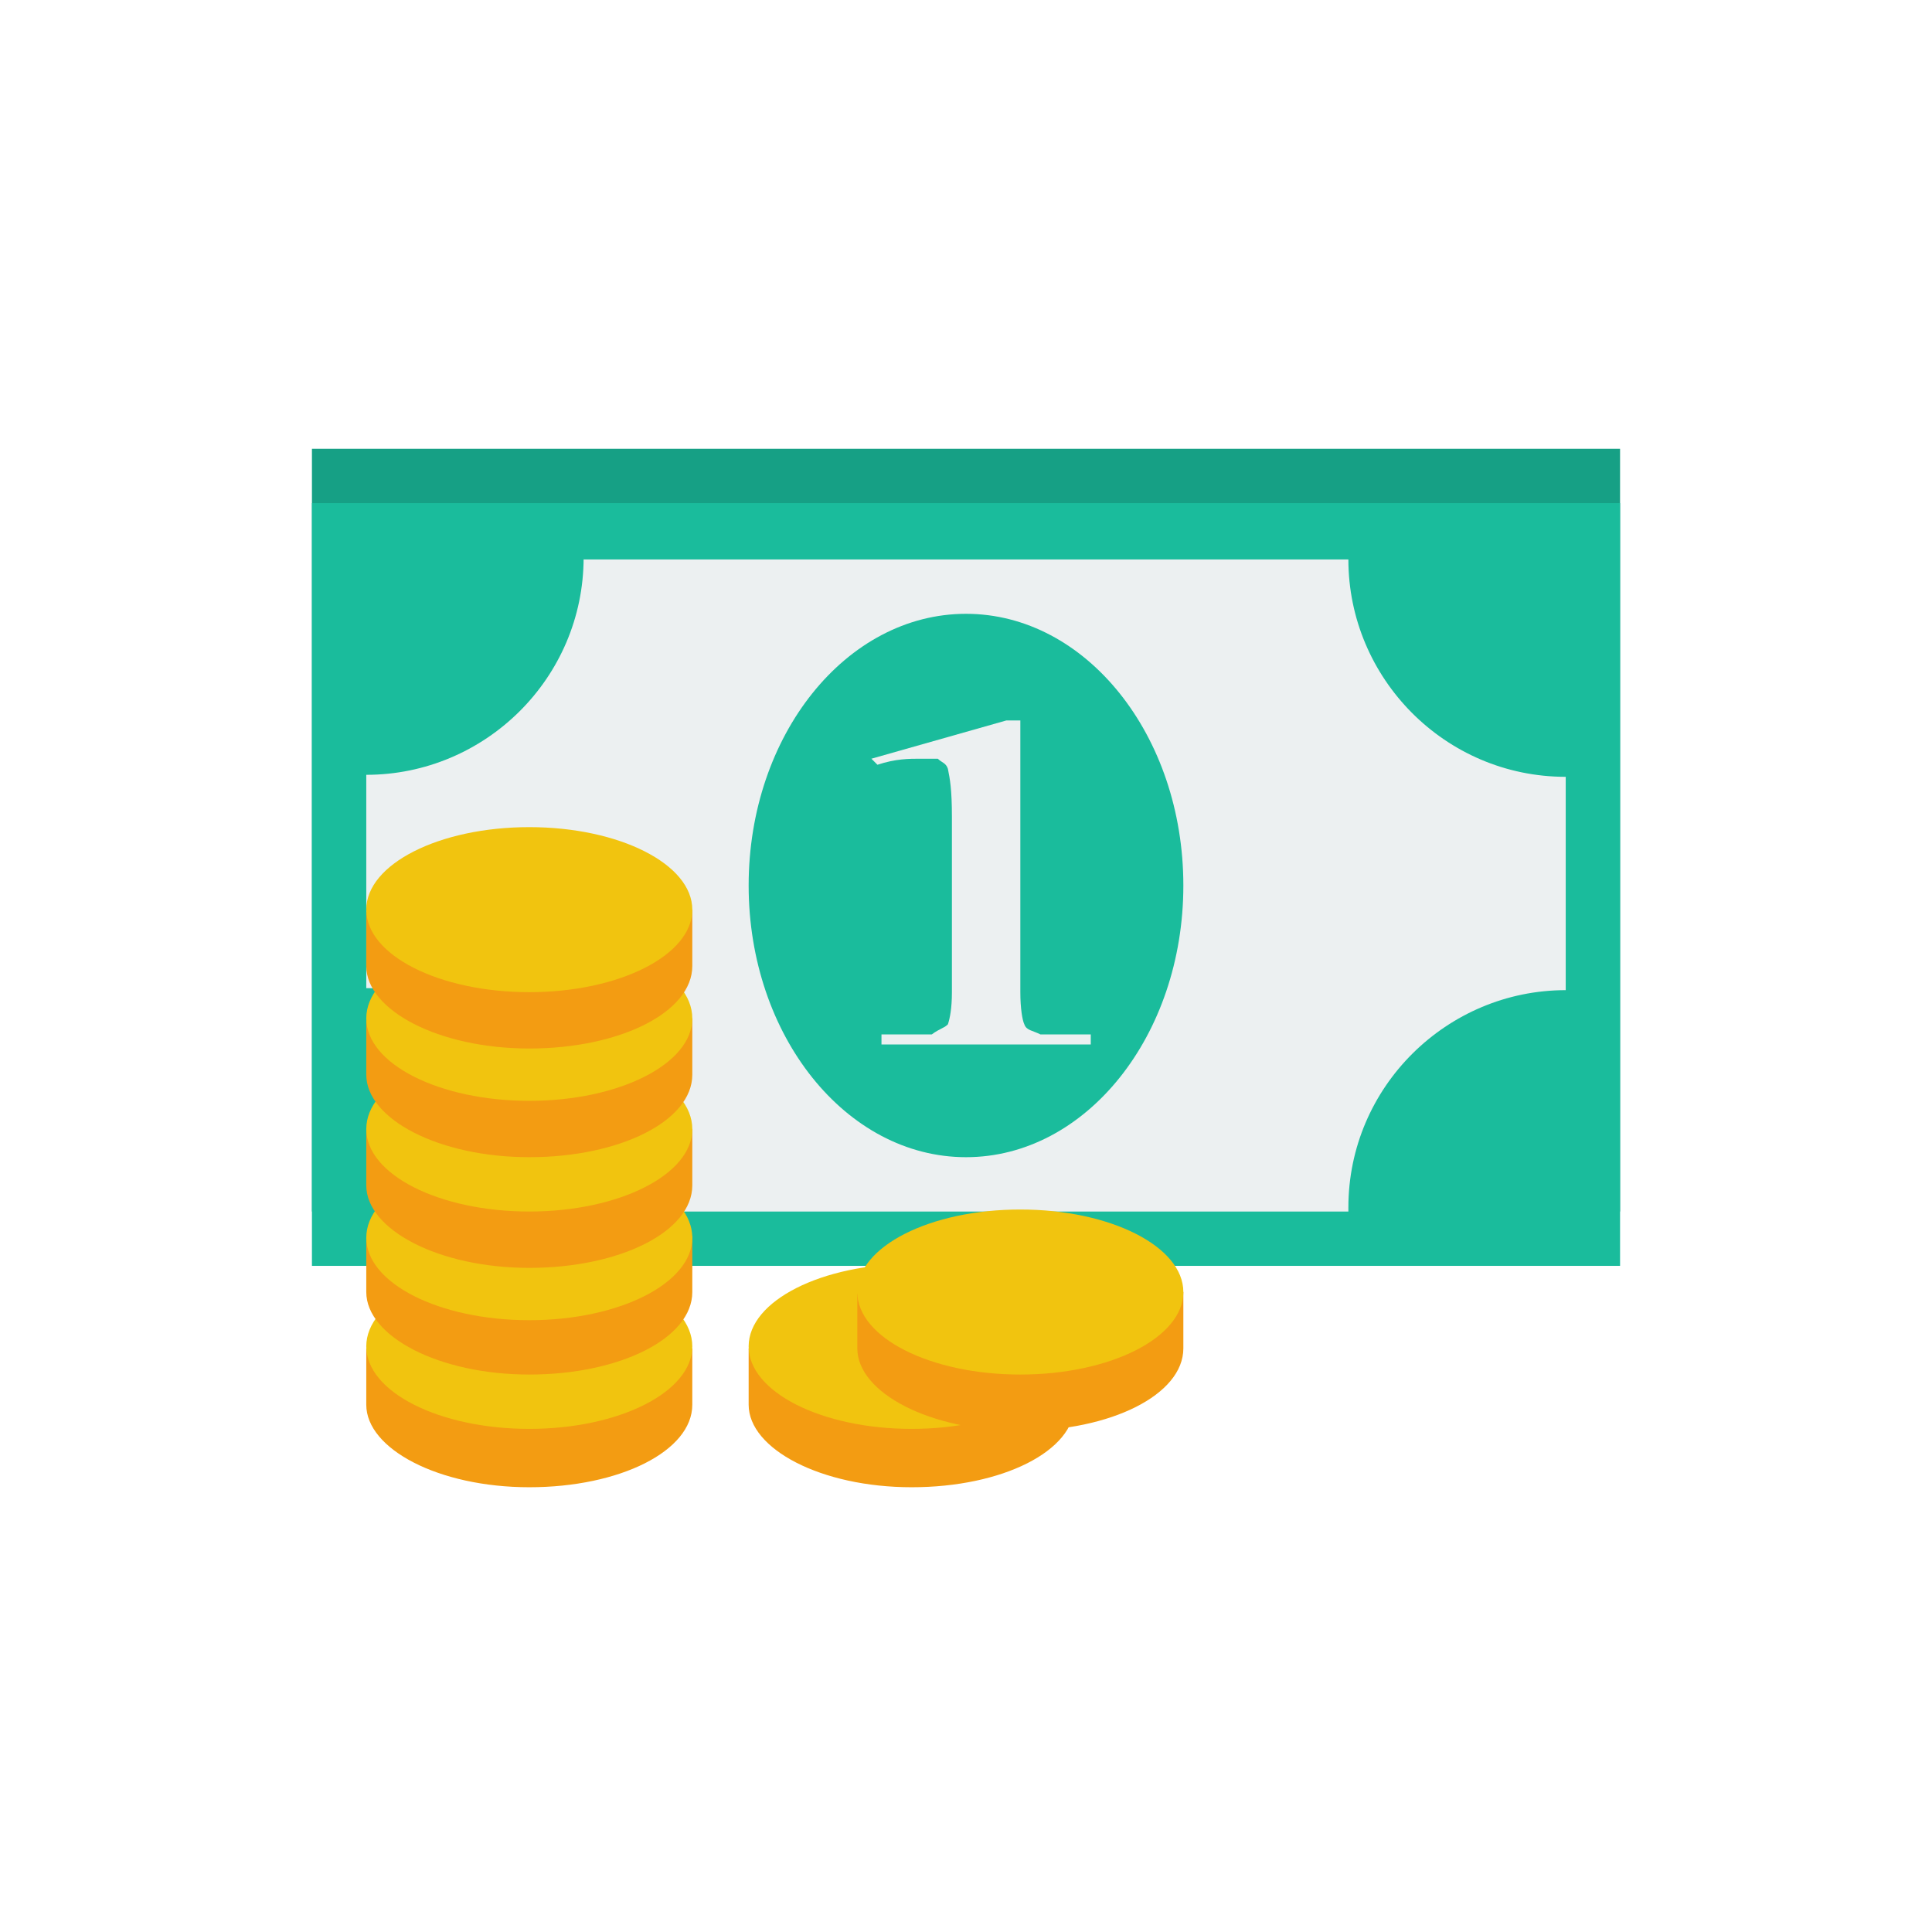
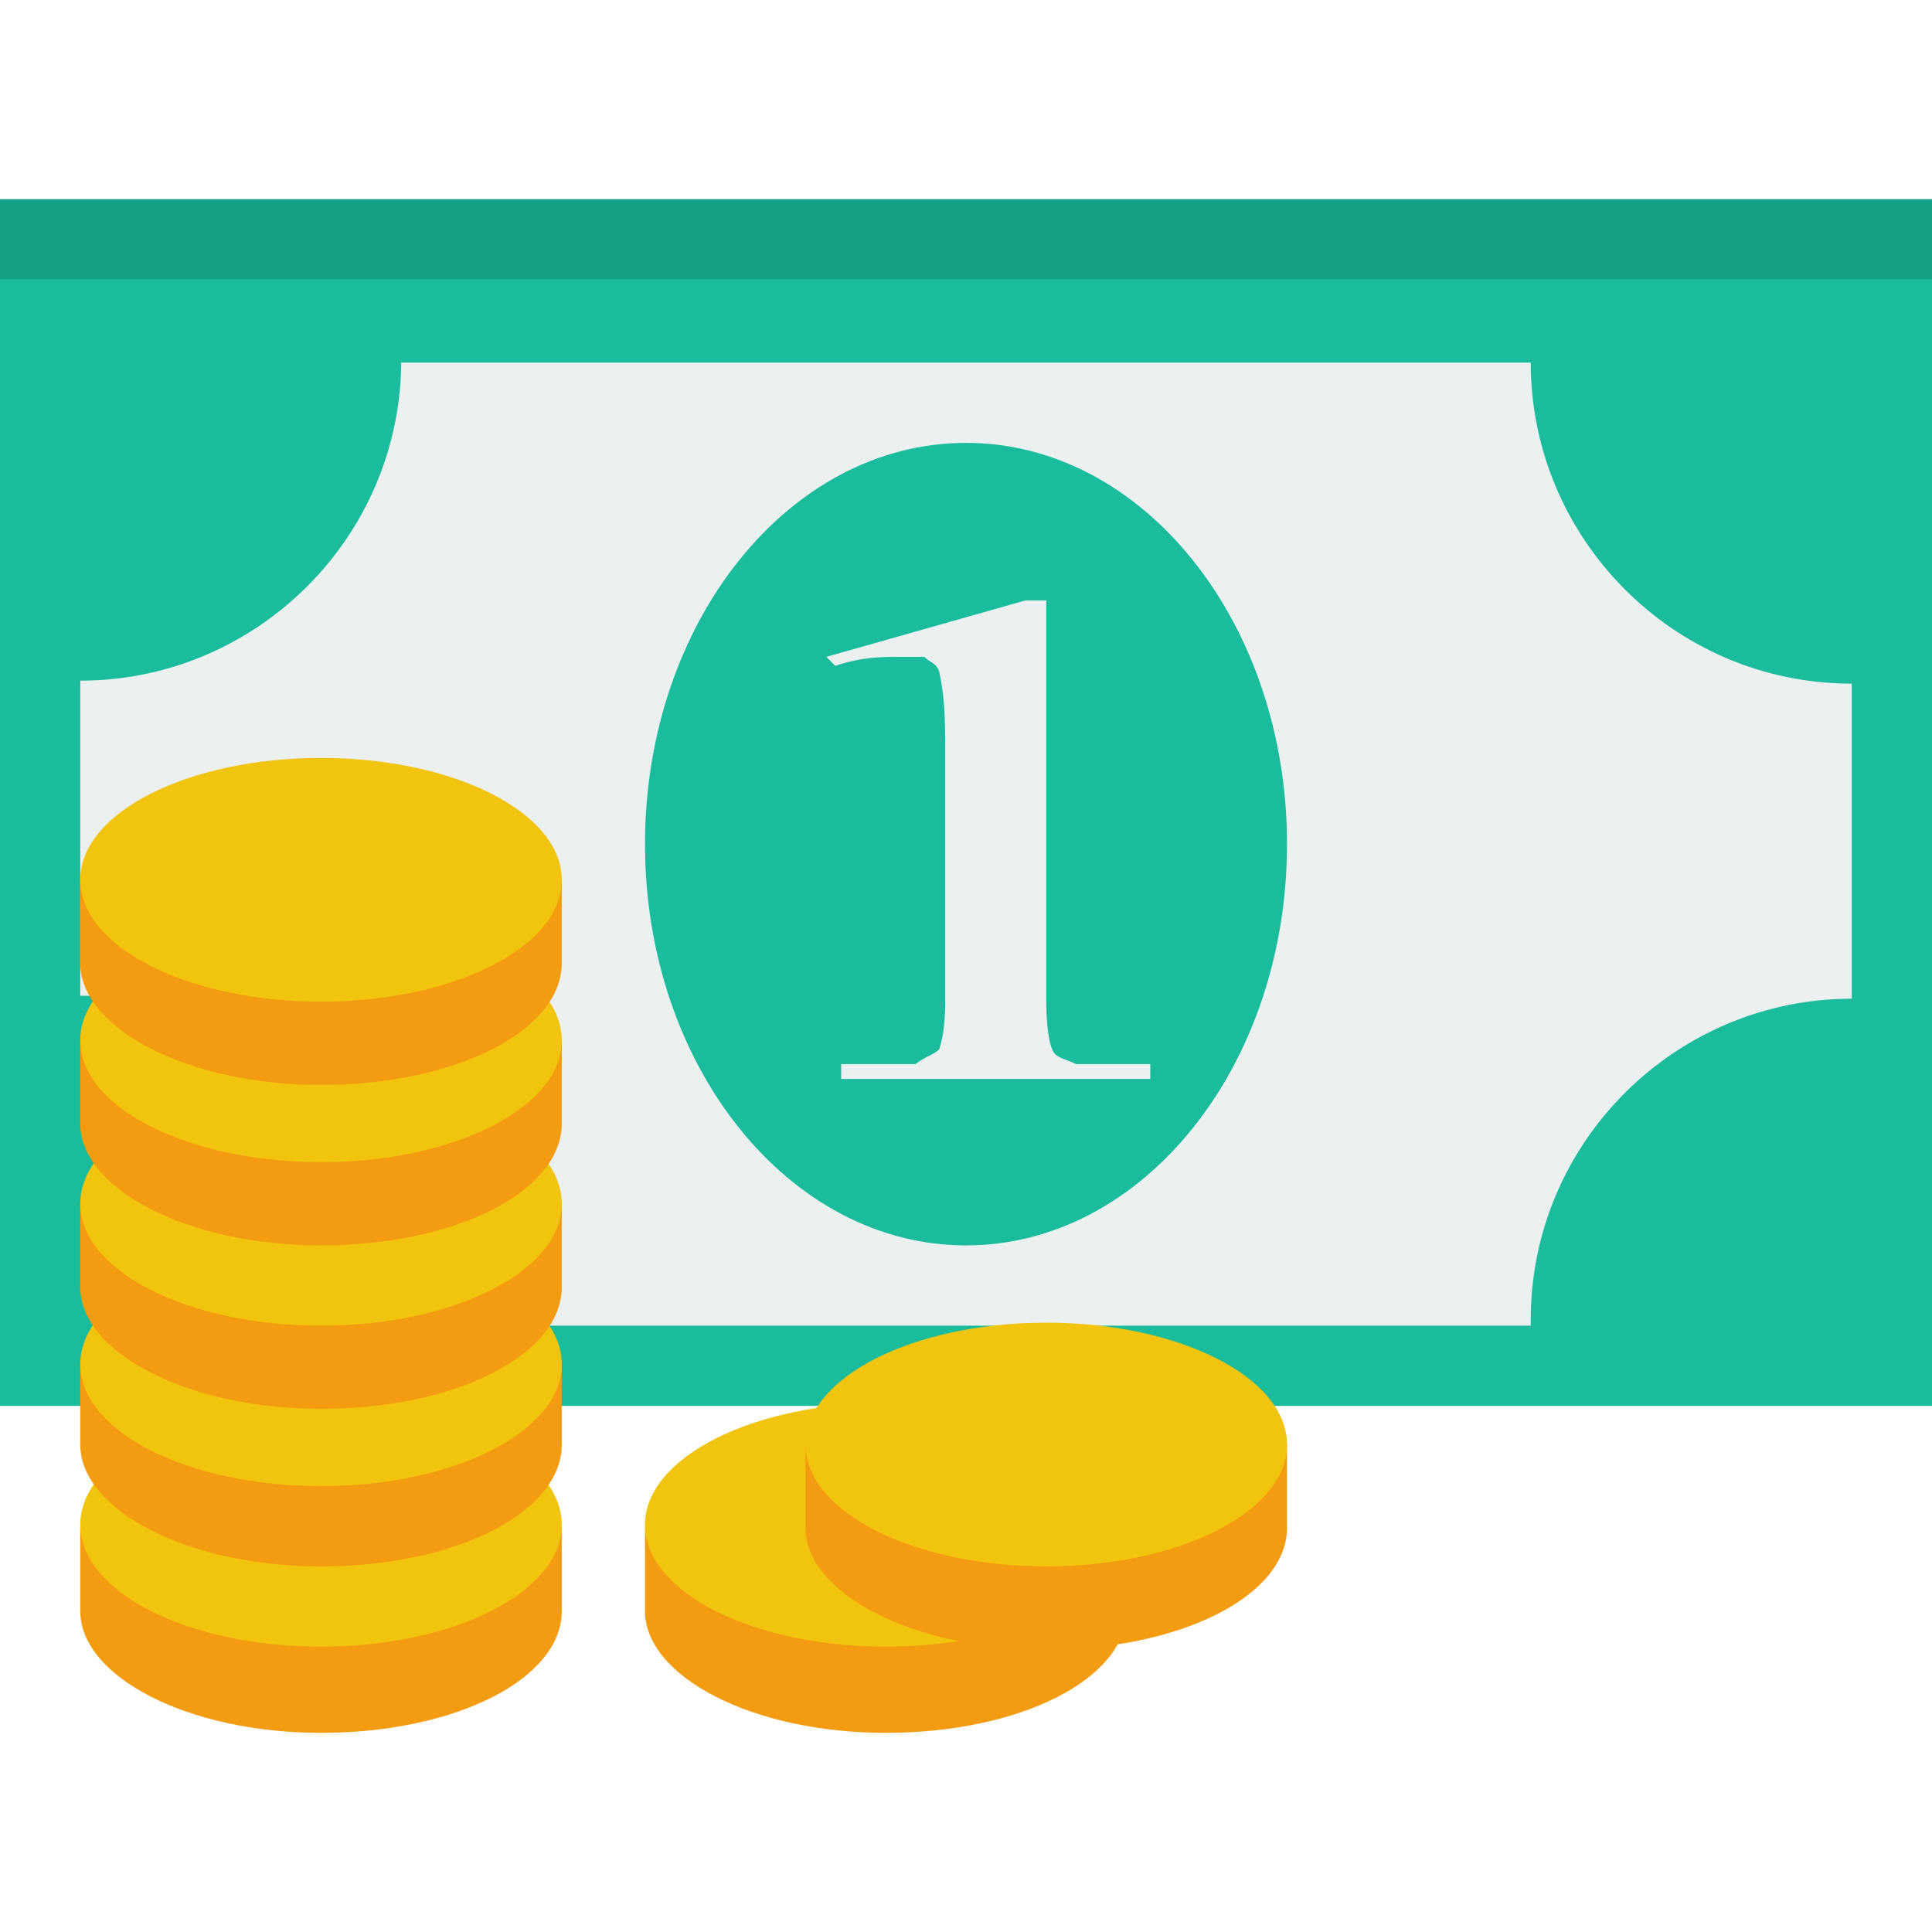
- <svg xmlns="http://www.w3.org/2000/svg" version="1.1" id="Layer_1" x="0px" y="0px" viewBox="0 0 96 96" style="enable-background:new 0 0 96 96;" xml:space="preserve">
-   <style type="text/css">
+ <svg xmlns="http://www.w3.org/2000/svg" height="65" width="65" xml:space="preserve" viewBox="0 0 65 65" y="0px" x="0px" id="Layer_1" version="1.1">
+   <defs id="defs422" />
+   <style id="style397" type="text/css">
	.st0{fill:#16A085;}
	.st1{fill:#1ABC9C;}
	.st2{fill:#ECF0F1;}
	.st3{fill:#F39C12;}
	.st4{fill:#F1C40F;}
</style>
-   <g id="XMLID_1_">
-     <rect id="XMLID_3_" x="15.5" y="22.3" class="st0" width="65" height="37.9" />
-     <rect id="XMLID_4_" x="15.5" y="25" class="st1" width="65" height="37.9" />
-     <path id="XMLID_5_" class="st2" d="M29,27.7L29,27.7c0,6-4.9,10.8-10.8,10.8v10.6c6,0,10.8,4.9,10.8,11.1H67V60   c0-6,4.9-10.8,10.8-10.8V38.6c-6,0-10.8-4.9-10.8-10.8H29z" />
-     <ellipse id="XMLID_6_" class="st1" cx="48" cy="44" rx="10.8" ry="13.5" />
-     <path id="XMLID_7_" class="st2" d="M43.3,37.7l6.7-1.9h0.7v13.5c0,0.8,0.1,1.4,0.2,1.6c0.1,0.3,0.4,0.3,0.8,0.5h2.5v0.5H43.8v-0.5   h2.5c0.4-0.3,0.6-0.3,0.8-0.5c0.1-0.3,0.2-0.8,0.2-1.6v-8.7c0-1.4-0.1-1.9-0.2-2.4c-0.1-0.3-0.3-0.3-0.5-0.5h-0.9   c-0.5,0-1.2,0-2.1,0.3L43.3,37.7" />
-     <path id="XMLID_8_" class="st3" d="M26.3,65.6c-2.4,0-4.4,0.5-5.9,1.4h-2.2v0.8v0.4v0.2v0.2v1.2c0,2.2,3.6,4.1,8.1,4.1   s8.1-1.8,8.1-4.1v-1.2v-0.2v-0.2v-0.4v-0.8h-2.2C30.8,66.1,28.7,65.6,26.3,65.6z" />
-     <ellipse id="XMLID_9_" class="st4" cx="26.3" cy="66.9" rx="8.1" ry="4.1" />
-     <path id="XMLID_10_" class="st3" d="M26.3,60.1c-2.4,0-4.4,0.5-5.9,1.4h-2.2v0.8v0.4v0.2V63v1.2c0,2.2,3.6,4.1,8.1,4.1   s8.1-1.8,8.1-4.1V63v-0.2v-0.2v-0.4v-0.8h-2.2C30.8,60.7,28.7,60.1,26.3,60.1z" />
-     <ellipse id="XMLID_11_" class="st4" cx="26.3" cy="61.5" rx="8.1" ry="4.1" />
-     <path id="XMLID_12_" class="st3" d="M26.3,54.7c-2.4,0-4.4,0.5-5.9,1.4h-2.2v0.8v0.4v0.2v0.2v1.2c0,2.2,3.6,4.1,8.1,4.1   s8.1-1.8,8.1-4.1v-1.2v-0.2v-0.2v-0.4v-0.8h-2.2C30.8,55.3,28.7,54.7,26.3,54.7z" />
-     <ellipse id="XMLID_13_" class="st4" cx="26.3" cy="56.1" rx="8.1" ry="4.1" />
-     <path id="XMLID_14_" class="st3" d="M26.3,49.3c-2.4,0-4.4,0.5-5.9,1.4h-2.2v0.8v0.4V52v0.2v1.2c0,2.2,3.6,4.1,8.1,4.1   s8.1-1.8,8.1-4.1v-1.2V52v-0.2v-0.4v-0.8h-2.2C30.8,49.9,28.7,49.3,26.3,49.3z" />
-     <ellipse id="XMLID_15_" class="st4" cx="26.3" cy="50.6" rx="8.1" ry="4.1" />
-     <path id="XMLID_16_" class="st3" d="M45.3,65.6c-2.4,0-4.4,0.5-5.9,1.4h-2.2v0.8v0.4v0.2v0.2v1.2c0,2.2,3.6,4.1,8.1,4.1   c4.5,0,8.1-1.8,8.1-4.1v-1.2v-0.2v-0.2v-0.4v-0.8h-2.2C49.7,66.1,47.7,65.6,45.3,65.6z" />
-     <ellipse id="XMLID_17_" class="st4" cx="45.3" cy="66.9" rx="8.1" ry="4.1" />
-     <path id="XMLID_18_" class="st3" d="M50.7,62.9c-2.4,0-4.4,0.5-5.9,1.4h-2.2V65v0.4v0.2v0.2v1.2c0,2.2,3.6,4.1,8.1,4.1   s8.1-1.8,8.1-4.1v-1.2v-0.2v-0.2V65v-0.8h-2.2C55.2,63.4,53.1,62.9,50.7,62.9z" />
-     <ellipse id="XMLID_19_" class="st4" cx="50.7" cy="64.2" rx="8.1" ry="4.1" />
-     <path id="XMLID_20_" class="st3" d="M26.3,43.9c-2.4,0-4.4,0.5-5.9,1.4h-2.2V46v0.4v0.2v0.2V48c0,2.2,3.6,4.1,8.1,4.1   s8.1-1.8,8.1-4.1v-1.2v-0.2v-0.2V46v-0.8h-2.2C30.8,44.4,28.7,43.9,26.3,43.9z" />
-     <ellipse id="XMLID_21_" class="st4" cx="26.3" cy="45.2" rx="8.1" ry="4.1" />
+   <g transform="translate(-15.5,-15.6)" id="XMLID_1_">
+     <rect style="fill:#16a085" height="37.9" width="65" class="st0" y="22.3" x="15.5" id="XMLID_3_" />
+     <rect style="fill:#1abc9c" height="37.9" width="65" class="st1" y="25" x="15.5" id="XMLID_4_" />
+     <path style="fill:#ecf0f1" d="m 29,27.7 v 0 c 0,6 -4.9,10.8 -10.8,10.8 v 10.6 c 6,0 10.8,4.9 10.8,11.1 H 67 V 60 C 67,54 71.9,49.2 77.8,49.2 V 38.6 C 71.8,38.6 67,33.7 67,27.8 H 29 Z" class="st2" id="XMLID_5_" />
+     <ellipse style="fill:#1abc9c" ry="13.5" rx="10.8" cy="44" cx="48" class="st1" id="XMLID_6_" />
+     <path style="fill:#ecf0f1" d="M 43.3,37.7 50,35.8 h 0.7 v 13.5 c 0,0.8 0.1,1.4 0.2,1.6 0.1,0.3 0.4,0.3 0.8,0.5 h 2.5 v 0.5 H 43.8 v -0.5 h 2.5 c 0.4,-0.3 0.6,-0.3 0.8,-0.5 0.1,-0.3 0.2,-0.8 0.2,-1.6 v -8.7 c 0,-1.4 -0.1,-1.9 -0.2,-2.4 -0.1,-0.3 -0.3,-0.3 -0.5,-0.5 h -0.9 c -0.5,0 -1.2,0 -2.1,0.3 l -0.3,-0.3" class="st2" id="XMLID_7_" />
+     <path style="fill:#f39c12" d="m 26.3,65.6 c -2.4,0 -4.4,0.5 -5.9,1.4 h -2.2 v 0.8 0.4 0.2 0.2 1.2 c 0,2.2 3.6,4.1 8.1,4.1 4.5,0 8.1,-1.8 8.1,-4.1 V 68.6 68.4 68.2 67.8 67 h -2.2 c -1.4,-0.9 -3.5,-1.4 -5.9,-1.4 z" class="st3" id="XMLID_8_" />
+     <ellipse style="fill:#f1c40f" ry="4.1" rx="8.1" cy="66.9" cx="26.3" class="st4" id="XMLID_9_" />
+     <path style="fill:#f39c12" d="m 26.3,60.1 c -2.4,0 -4.4,0.5 -5.9,1.4 h -2.2 v 0.8 0.4 0.2 0.1 1.2 c 0,2.2 3.6,4.1 8.1,4.1 4.5,0 8.1,-1.8 8.1,-4.1 V 63 62.8 62.6 62.2 61.4 h -2.2 c -1.4,-0.7 -3.5,-1.3 -5.9,-1.3 z" class="st3" id="XMLID_10_" />
+     <ellipse style="fill:#f1c40f" ry="4.1" rx="8.1" cy="61.5" cx="26.3" class="st4" id="XMLID_11_" />
+     <path style="fill:#f39c12" d="m 26.3,54.7 c -2.4,0 -4.4,0.5 -5.9,1.4 h -2.2 v 0.8 0.4 0.2 0.2 1.2 c 0,2.2 3.6,4.1 8.1,4.1 4.5,0 8.1,-1.8 8.1,-4.1 v -1.2 -0.2 -0.2 -0.4 -0.8 h -2.2 c -1.4,-0.8 -3.5,-1.4 -5.9,-1.4 z" class="st3" id="XMLID_12_" />
+     <ellipse style="fill:#f1c40f" ry="4.1" rx="8.1" cy="56.1" cx="26.3" class="st4" id="XMLID_13_" />
+     <path style="fill:#f39c12" d="m 26.3,49.3 c -2.4,0 -4.4,0.5 -5.9,1.4 h -2.2 v 0.8 0.4 0.1 0.2 1.2 c 0,2.2 3.6,4.1 8.1,4.1 4.5,0 8.1,-1.8 8.1,-4.1 V 52.2 52 51.8 51.4 50.6 h -2.2 c -1.4,-0.7 -3.5,-1.3 -5.9,-1.3 z" class="st3" id="XMLID_14_" />
+     <ellipse style="fill:#f1c40f" ry="4.1" rx="8.1" cy="50.6" cx="26.3" class="st4" id="XMLID_15_" />
+     <path style="fill:#f39c12" d="m 45.3,65.6 c -2.4,0 -4.4,0.5 -5.9,1.4 h -2.2 v 0.8 0.4 0.2 0.2 1.2 c 0,2.2 3.6,4.1 8.1,4.1 4.5,0 8.1,-1.8 8.1,-4.1 V 68.6 68.4 68.2 67.8 67 h -2.2 c -1.5,-0.9 -3.5,-1.4 -5.9,-1.4 z" class="st3" id="XMLID_16_" />
+     <ellipse style="fill:#f1c40f" ry="4.1" rx="8.1" cy="66.9" cx="45.3" class="st4" id="XMLID_17_" />
+     <path style="fill:#f39c12" d="m 50.7,62.9 c -2.4,0 -4.4,0.5 -5.9,1.4 h -2.2 v 0.7 0.4 0.2 0.2 1.2 c 0,2.2 3.6,4.1 8.1,4.1 4.5,0 8.1,-1.8 8.1,-4.1 V 65.8 65.6 65.4 65 64.2 h -2.2 c -1.4,-0.8 -3.5,-1.3 -5.9,-1.3 z" class="st3" id="XMLID_18_" />
+     <ellipse style="fill:#f1c40f" ry="4.1" rx="8.1" cy="64.2" cx="50.7" class="st4" id="XMLID_19_" />
+     <path style="fill:#f39c12" d="m 26.3,43.9 c -2.4,0 -4.4,0.5 -5.9,1.4 h -2.2 v 0.7 0.4 0.2 0.2 1.2 c 0,2.2 3.6,4.1 8.1,4.1 4.5,0 8.1,-1.8 8.1,-4.1 V 46.8 46.6 46.4 46 45.2 h -2.2 c -1.4,-0.8 -3.5,-1.3 -5.9,-1.3 z" class="st3" id="XMLID_20_" />
+     <ellipse style="fill:#f1c40f" ry="4.1" rx="8.1" cy="45.2" cx="26.3" class="st4" id="XMLID_21_" />
  </g>
</svg>
